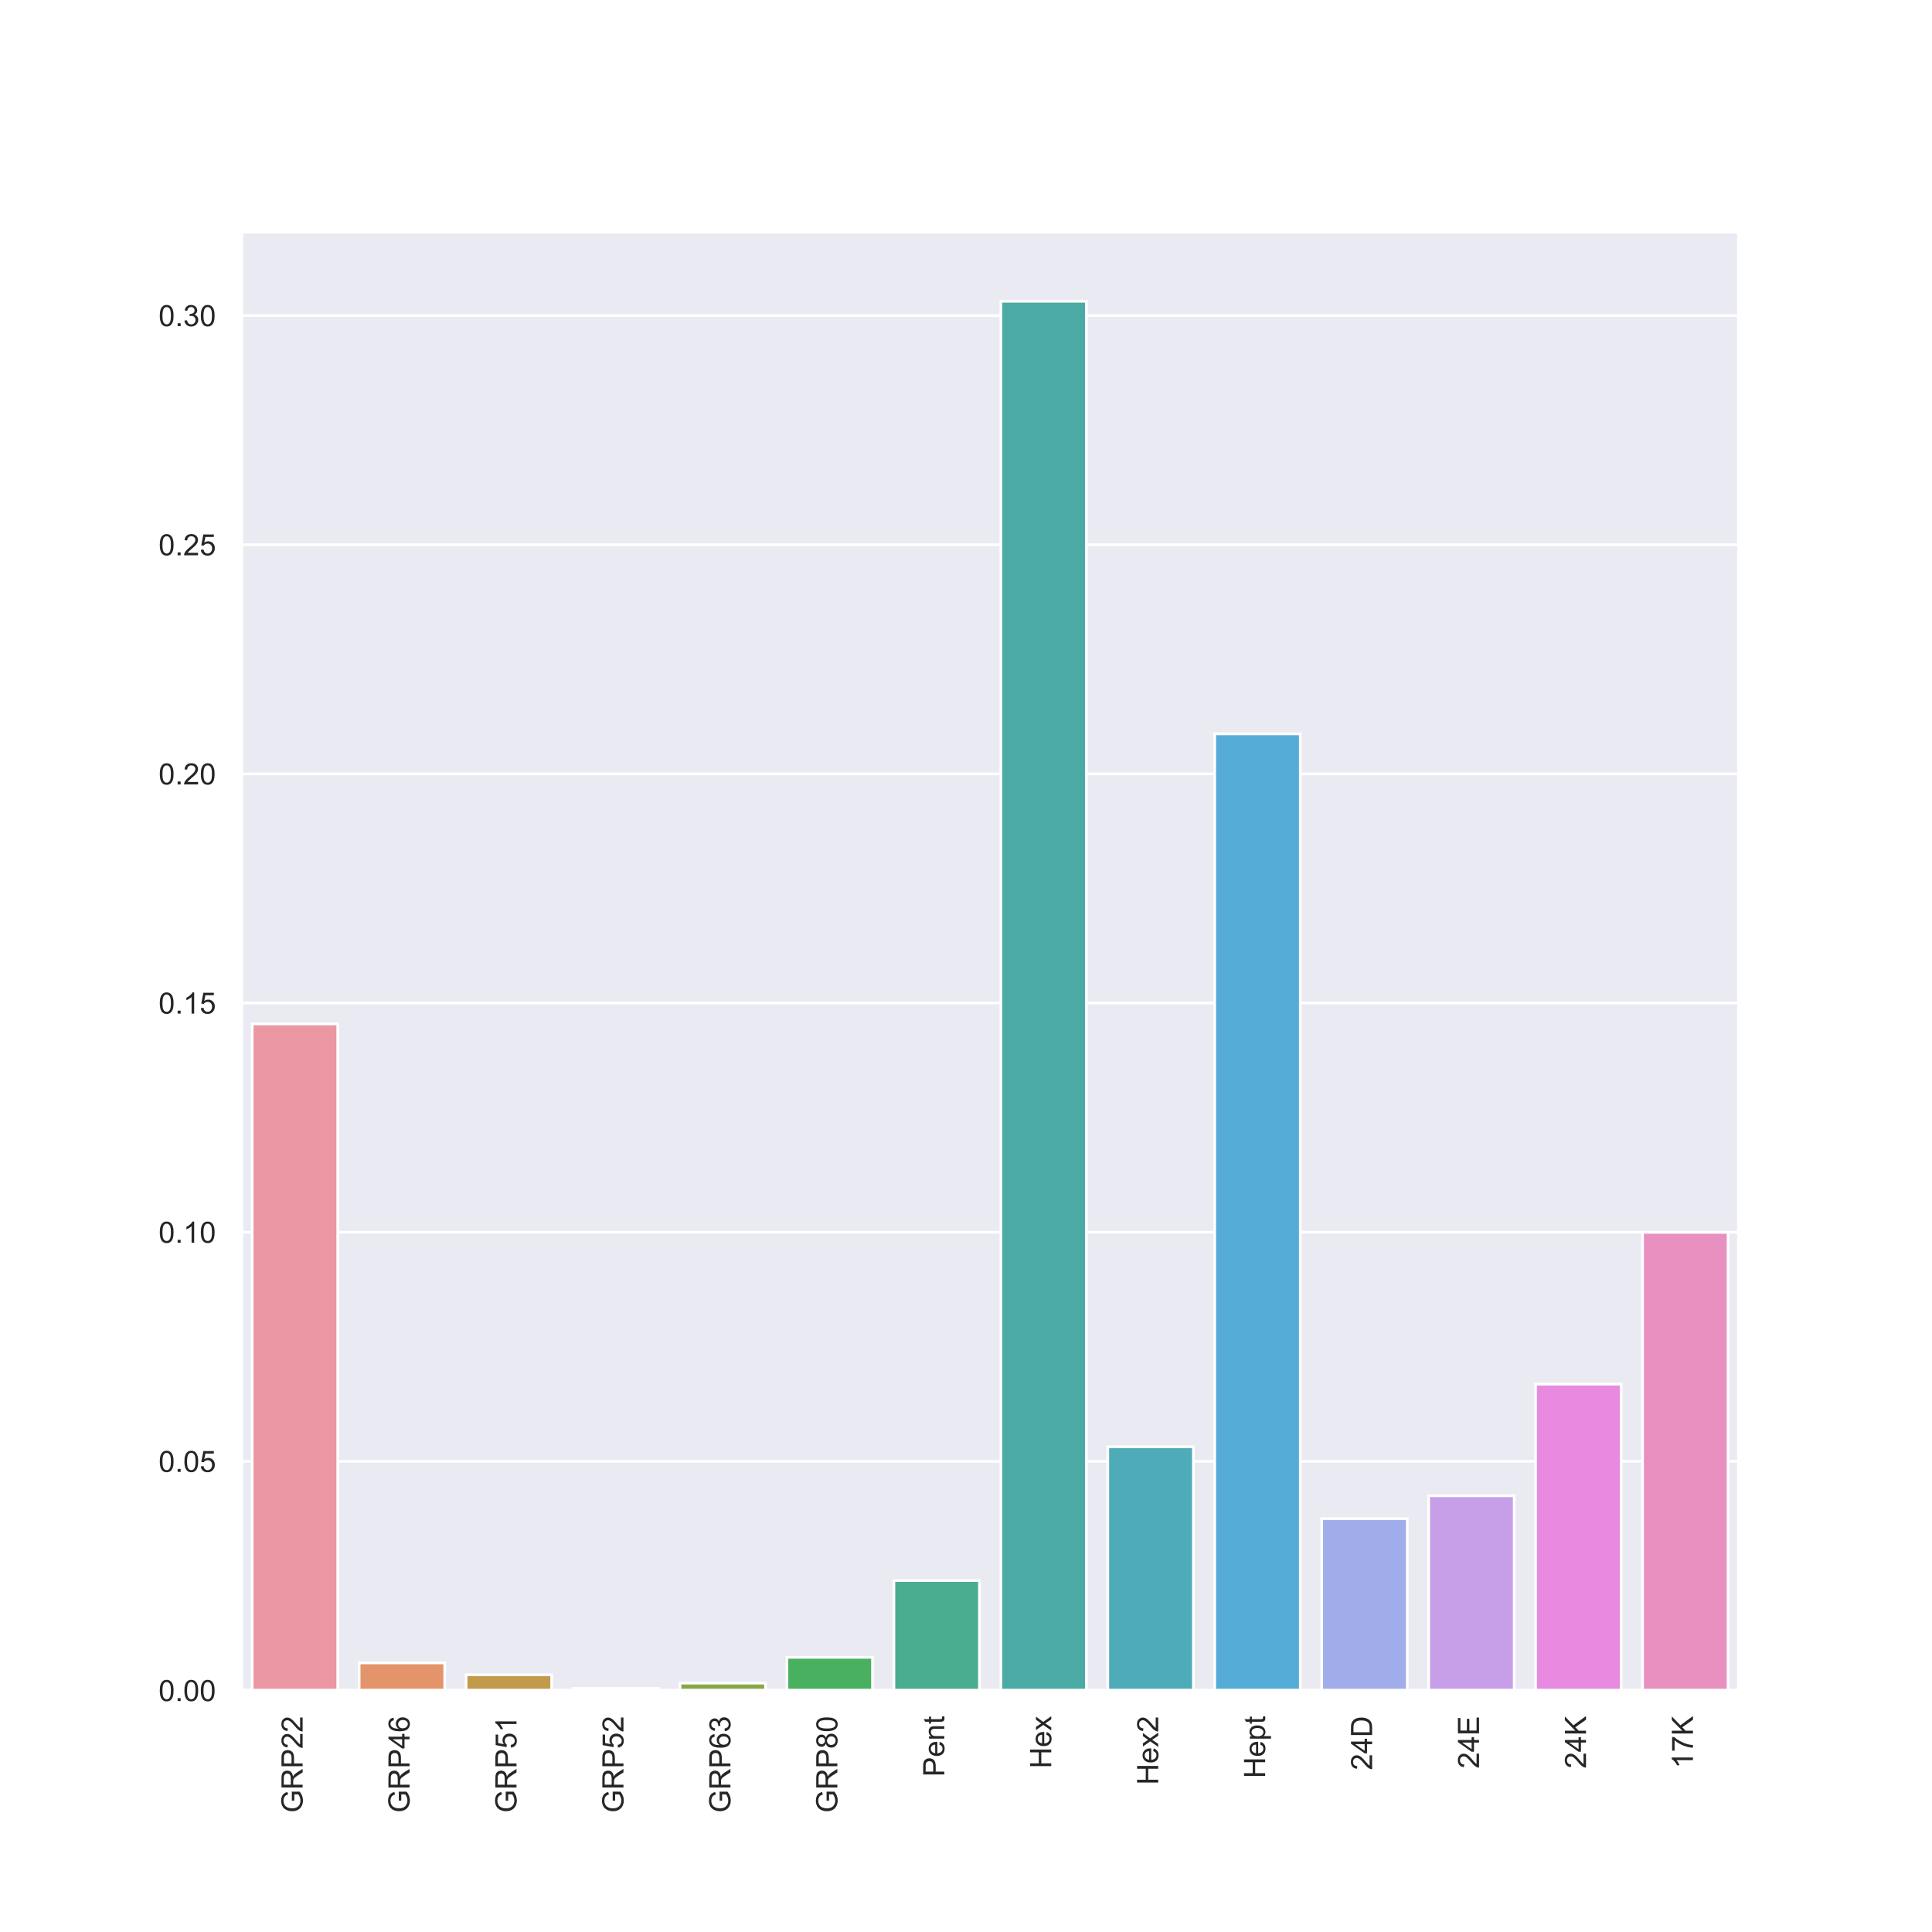
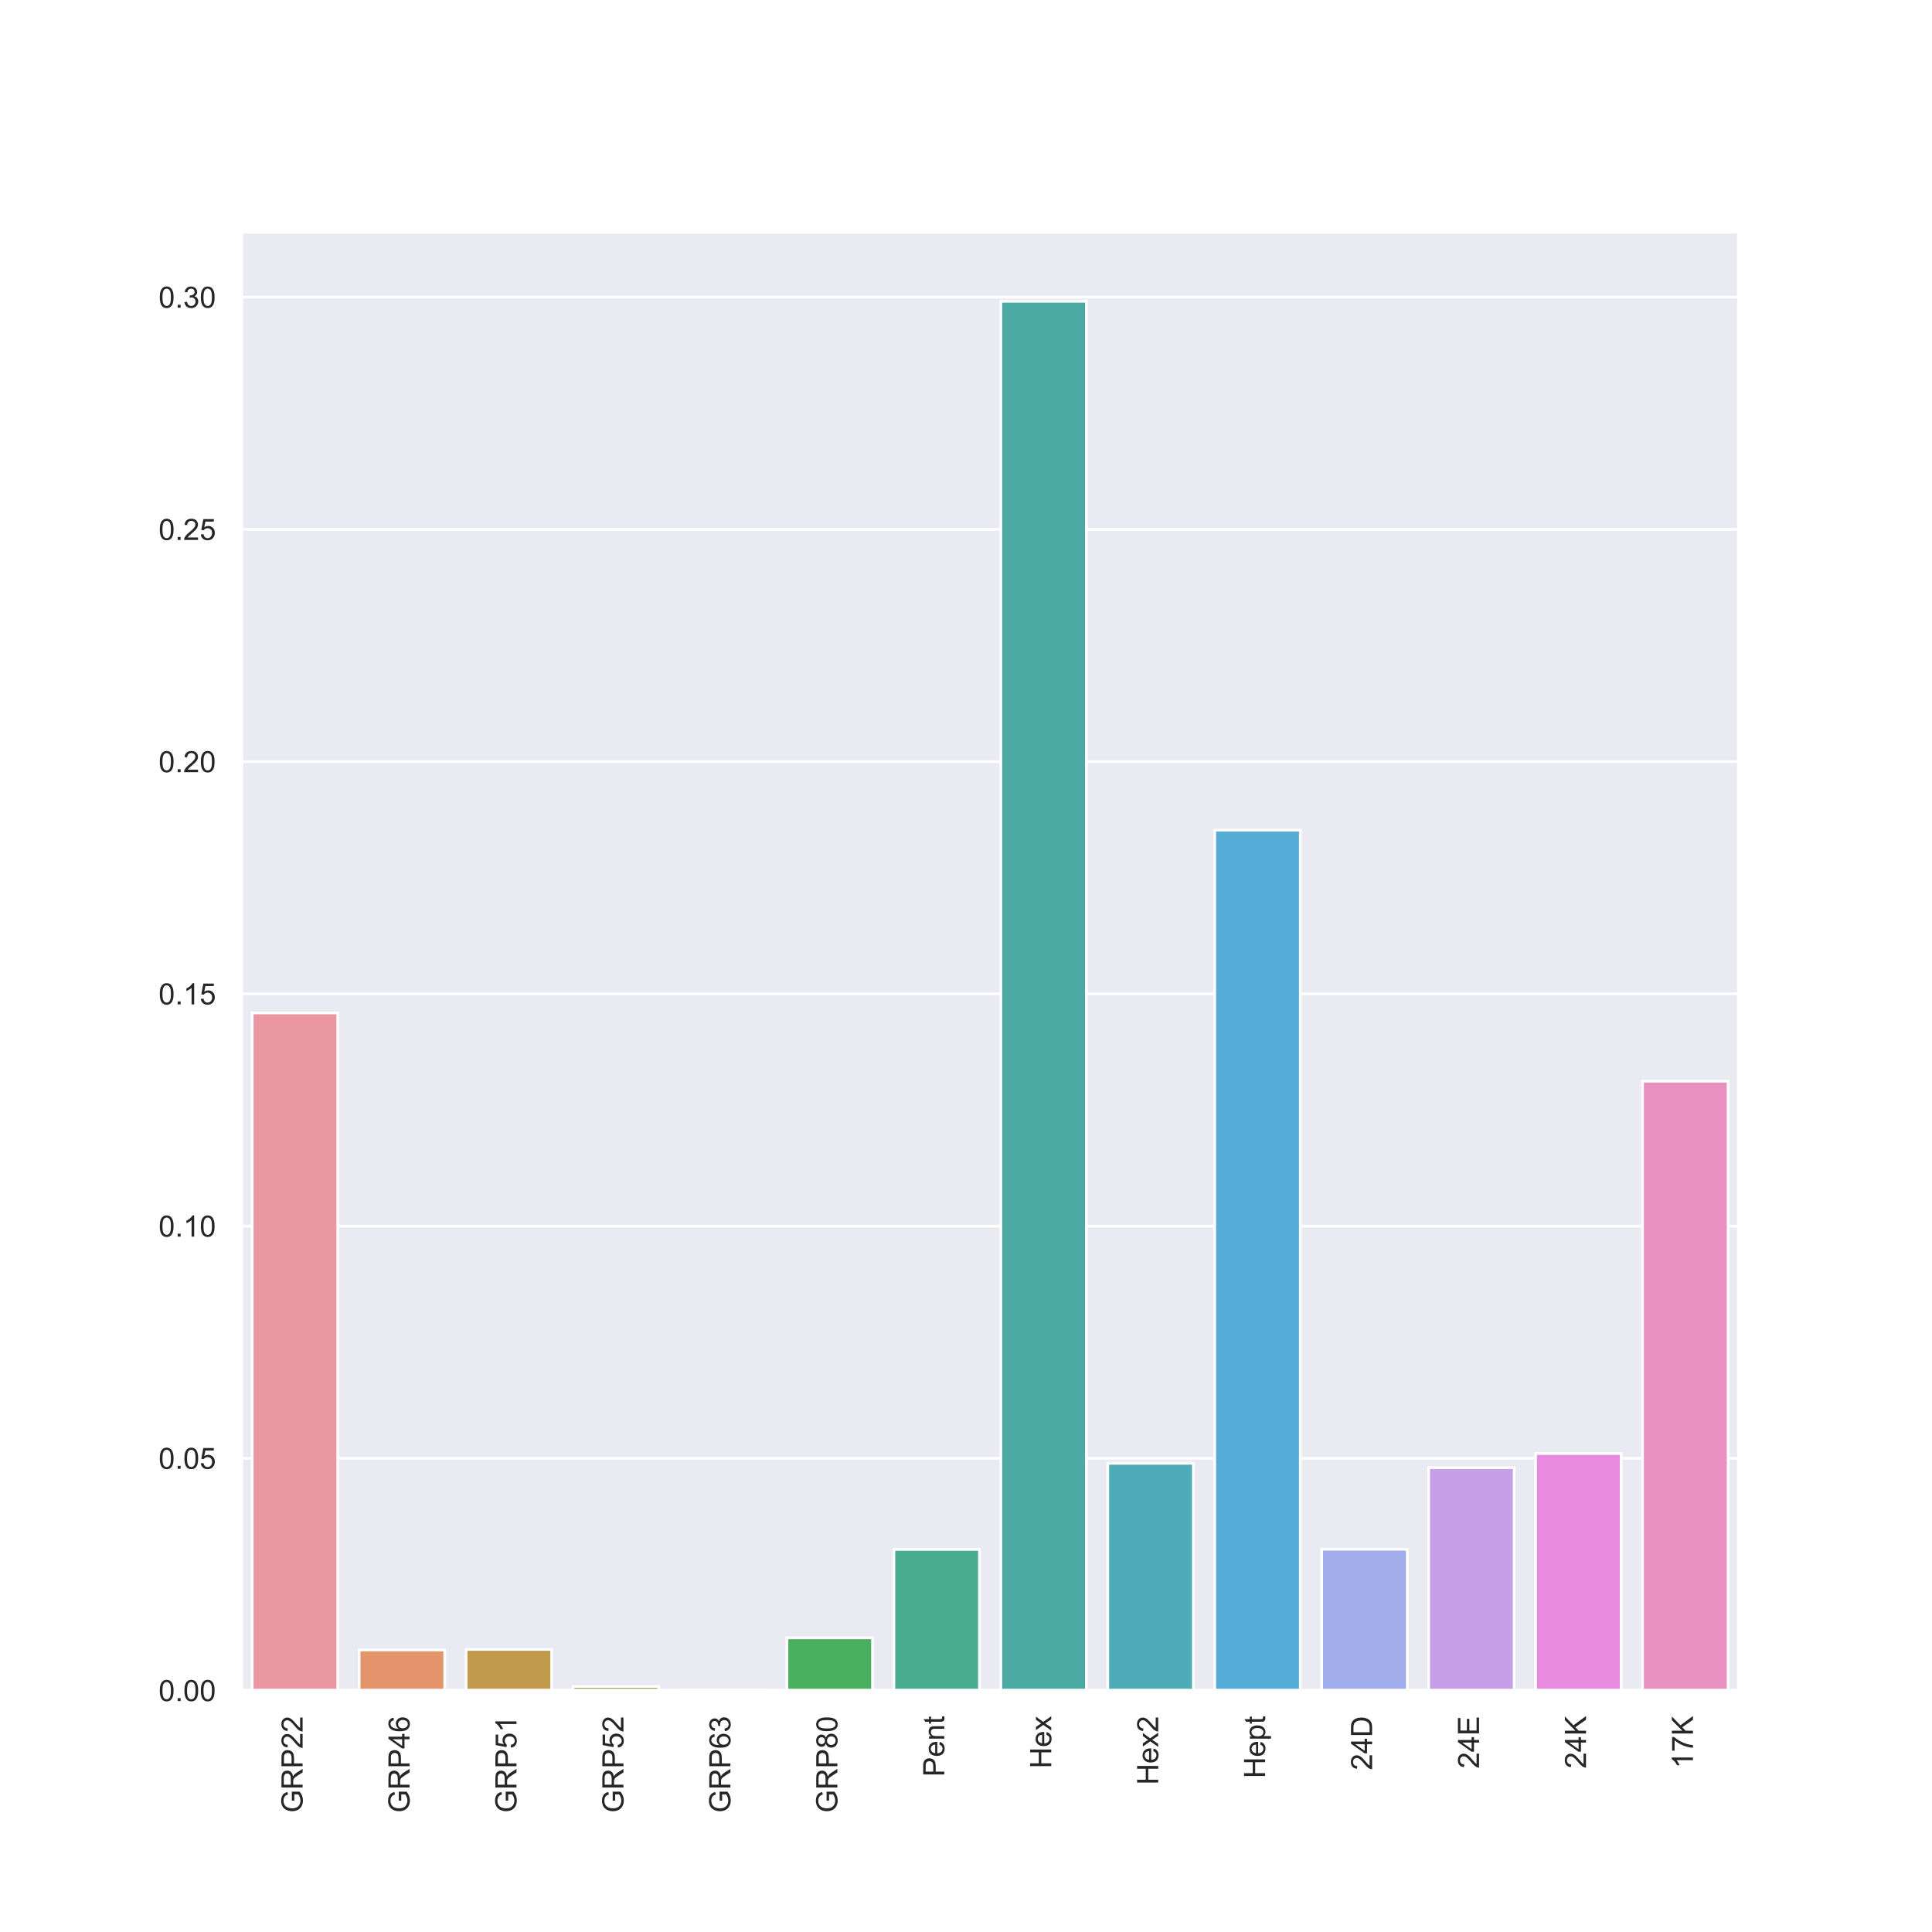
<svg xmlns="http://www.w3.org/2000/svg" xmlns:xlink="http://www.w3.org/1999/xlink" height="720pt" version="1.1" viewBox="0 0 720 720" width="720pt">
  <defs>
    <style type="text/css">
*{stroke-linecap:butt;stroke-linejoin:round;}
  </style>
  </defs>
  <g id="figure_1">
    <g id="patch_1">
      <path d="M 0 720  L 720 720  L 720 0  L 0 0  z " style="fill:#ffffff;" />
    </g>
    <g id="axes_1">
      <g id="patch_2">
        <path d="M 90 630  L 648 630  L 648 86.4  L 90 86.4  z " style="fill:#eaeaf2;" />
      </g>
      <g id="matplotlib.axis_1">
        <g id="xtick_1">
          <g id="text_1">
            <defs>
              <path d="M 41.219 28.078  L 41.219 36.469  L 71.531 36.531  L 71.531 9.969  Q 64.547 4.391 57.125 1.578  Q 49.703 -1.219 41.891 -1.219  Q 31.344 -1.219 22.719 3.297  Q 14.109 7.812 9.719 16.359  Q 5.328 24.906 5.328 35.453  Q 5.328 45.906 9.688 54.953  Q 14.062 64.016 22.266 68.406  Q 30.469 72.797 41.156 72.797  Q 48.922 72.797 55.188 70.281  Q 61.469 67.781 65.031 63.281  Q 68.609 58.797 70.453 51.562  L 61.922 49.219  Q 60.297 54.688 57.906 57.812  Q 55.516 60.938 51.062 62.812  Q 46.625 64.703 41.219 64.703  Q 34.719 64.703 29.984 62.719  Q 25.25 60.75 22.344 57.516  Q 19.438 54.297 17.828 50.438  Q 15.094 43.797 15.094 36.031  Q 15.094 26.469 18.391 20.016  Q 21.688 13.578 27.984 10.453  Q 34.281 7.328 41.359 7.328  Q 47.516 7.328 53.375 9.688  Q 59.234 12.062 62.25 14.75  L 62.25 28.078  z " id="ArialMT-71" />
              <path d="M 7.859 0  L 7.859 71.578  L 39.594 71.578  Q 49.172 71.578 54.141 69.641  Q 59.125 67.719 62.109 62.828  Q 65.094 57.953 65.094 52.047  Q 65.094 44.438 60.156 39.203  Q 55.219 33.984 44.922 32.562  Q 48.688 30.766 50.641 29  Q 54.781 25.203 58.5 19.484  L 70.953 0  L 59.031 0  L 49.562 14.891  Q 45.406 21.344 42.719 24.75  Q 40.047 28.172 37.922 29.531  Q 35.797 30.906 33.594 31.453  Q 31.984 31.781 28.328 31.781  L 17.328 31.781  L 17.328 0  z M 17.328 39.984  L 37.703 39.984  Q 44.188 39.984 47.844 41.328  Q 51.516 42.672 53.422 45.625  Q 55.328 48.578 55.328 52.047  Q 55.328 57.125 51.641 60.391  Q 47.953 63.672 39.984 63.672  L 17.328 63.672  z " id="ArialMT-82" />
              <path d="M 7.719 0  L 7.719 71.578  L 34.719 71.578  Q 41.844 71.578 45.609 70.906  Q 50.875 70.016 54.438 67.547  Q 58.016 65.094 60.188 60.641  Q 62.359 56.203 62.359 50.875  Q 62.359 41.75 56.547 35.422  Q 50.734 29.109 35.547 29.109  L 17.188 29.109  L 17.188 0  z M 17.188 37.547  L 35.688 37.547  Q 44.875 37.547 48.734 40.969  Q 52.594 44.391 52.594 50.594  Q 52.594 55.078 50.312 58.266  Q 48.047 61.469 44.344 62.5  Q 41.938 63.141 35.5 63.141  L 17.188 63.141  z " id="ArialMT-80" />
              <path d="M 50.344 8.453  L 50.344 0  L 3.031 0  Q 2.938 3.172 4.047 6.109  Q 5.859 10.938 9.828 15.625  Q 13.812 20.312 21.344 26.469  Q 33.016 36.031 37.109 41.625  Q 41.219 47.219 41.219 52.203  Q 41.219 57.422 37.469 61  Q 33.734 64.594 27.734 64.594  Q 21.391 64.594 17.578 60.781  Q 13.766 56.984 13.719 50.25  L 4.688 51.172  Q 5.609 61.281 11.656 66.578  Q 17.719 71.875 27.938 71.875  Q 38.234 71.875 44.234 66.156  Q 50.25 60.453 50.25 52  Q 50.25 47.703 48.484 43.547  Q 46.734 39.406 42.656 34.812  Q 38.578 30.219 29.109 22.219  Q 21.188 15.578 18.938 13.203  Q 16.703 10.844 15.234 8.453  z " id="ArialMT-50" />
            </defs>
            <g style="fill:#262626;" transform="translate(112.7722 675.5714)rotate(-90)scale(0.11 -0.11)">
              <use xlink:href="#ArialMT-71" />
              <use x="77.783" xlink:href="#ArialMT-82" />
              <use x="150" xlink:href="#ArialMT-80" />
              <use x="216.699" xlink:href="#ArialMT-50" />
              <use x="272.314" xlink:href="#ArialMT-50" />
            </g>
          </g>
        </g>
        <g id="xtick_2">
          <g id="text_2">
            <defs>
              <path d="M 32.328 0  L 32.328 17.141  L 1.266 17.141  L 1.266 25.203  L 33.938 71.578  L 41.109 71.578  L 41.109 25.203  L 50.781 25.203  L 50.781 17.141  L 41.109 17.141  L 41.109 0  z M 32.328 25.203  L 32.328 57.469  L 9.906 25.203  z " id="ArialMT-52" />
              <path d="M 49.75 54.047  L 41.016 53.375  Q 39.844 58.547 37.703 60.891  Q 34.125 64.656 28.906 64.656  Q 24.703 64.656 21.531 62.312  Q 17.391 59.281 14.984 53.469  Q 12.594 47.656 12.5 36.922  Q 15.672 41.75 20.266 44.094  Q 24.859 46.438 29.891 46.438  Q 38.672 46.438 44.844 39.969  Q 51.031 33.5 51.031 23.25  Q 51.031 16.5 48.125 10.719  Q 45.219 4.938 40.141 1.859  Q 35.062 -1.219 28.609 -1.219  Q 17.625 -1.219 10.688 6.859  Q 3.766 14.938 3.766 33.5  Q 3.766 54.25 11.422 63.672  Q 18.109 71.875 29.438 71.875  Q 37.891 71.875 43.281 67.141  Q 48.688 62.406 49.75 54.047  z M 13.875 23.188  Q 13.875 18.656 15.797 14.5  Q 17.719 10.359 21.188 8.172  Q 24.656 6 28.469 6  Q 34.031 6 38.031 10.484  Q 42.047 14.984 42.047 22.703  Q 42.047 30.125 38.078 34.391  Q 34.125 38.672 28.125 38.672  Q 22.172 38.672 18.016 34.391  Q 13.875 30.125 13.875 23.188  z " id="ArialMT-54" />
            </defs>
            <g style="fill:#262626;" transform="translate(152.6294 675.5714)rotate(-90)scale(0.11 -0.11)">
              <use xlink:href="#ArialMT-71" />
              <use x="77.783" xlink:href="#ArialMT-82" />
              <use x="150" xlink:href="#ArialMT-80" />
              <use x="216.699" xlink:href="#ArialMT-52" />
              <use x="272.314" xlink:href="#ArialMT-54" />
            </g>
          </g>
        </g>
        <g id="xtick_3">
          <g id="text_3">
            <defs>
              <path d="M 4.156 18.75  L 13.375 19.531  Q 14.406 12.797 18.141 9.391  Q 21.875 6 27.156 6  Q 33.5 6 37.891 10.781  Q 42.281 15.578 42.281 23.484  Q 42.281 31 38.062 35.344  Q 33.844 39.703 27 39.703  Q 22.75 39.703 19.328 37.766  Q 15.922 35.844 13.969 32.766  L 5.719 33.844  L 12.641 70.609  L 48.25 70.609  L 48.25 62.203  L 19.672 62.203  L 15.828 42.969  Q 22.266 47.469 29.344 47.469  Q 38.719 47.469 45.156 40.969  Q 51.609 34.469 51.609 24.266  Q 51.609 14.547 45.953 7.469  Q 39.062 -1.219 27.156 -1.219  Q 17.391 -1.219 11.203 4.25  Q 5.031 9.719 4.156 18.75  z " id="ArialMT-53" />
              <path d="M 37.25 0  L 28.469 0  L 28.469 56  Q 25.297 52.984 20.141 49.953  Q 14.984 46.922 10.891 45.406  L 10.891 53.906  Q 18.266 57.375 23.781 62.297  Q 29.297 67.234 31.594 71.875  L 37.25 71.875  z " id="ArialMT-49" />
            </defs>
            <g style="fill:#262626;" transform="translate(192.4865 675.5714)rotate(-90)scale(0.11 -0.11)">
              <use xlink:href="#ArialMT-71" />
              <use x="77.783" xlink:href="#ArialMT-82" />
              <use x="150" xlink:href="#ArialMT-80" />
              <use x="216.699" xlink:href="#ArialMT-53" />
              <use x="272.314" xlink:href="#ArialMT-49" />
            </g>
          </g>
        </g>
        <g id="xtick_4">
          <g id="text_4">
            <g style="fill:#262626;" transform="translate(232.3437 675.5714)rotate(-90)scale(0.11 -0.11)">
              <use xlink:href="#ArialMT-71" />
              <use x="77.783" xlink:href="#ArialMT-82" />
              <use x="150" xlink:href="#ArialMT-80" />
              <use x="216.699" xlink:href="#ArialMT-53" />
              <use x="272.314" xlink:href="#ArialMT-50" />
            </g>
          </g>
        </g>
        <g id="xtick_5">
          <g id="text_5">
            <defs>
              <path d="M 4.203 18.891  L 12.984 20.062  Q 14.5 12.594 18.141 9.297  Q 21.781 6 27 6  Q 33.203 6 37.469 10.297  Q 41.75 14.594 41.75 20.953  Q 41.75 27 37.797 30.922  Q 33.844 34.859 27.734 34.859  Q 25.25 34.859 21.531 33.891  L 22.516 41.609  Q 23.391 41.5 23.922 41.5  Q 29.547 41.5 34.031 44.422  Q 38.531 47.359 38.531 53.469  Q 38.531 58.297 35.25 61.469  Q 31.984 64.656 26.812 64.656  Q 21.688 64.656 18.266 61.422  Q 14.844 58.203 13.875 51.766  L 5.078 53.328  Q 6.688 62.156 12.391 67.016  Q 18.109 71.875 26.609 71.875  Q 32.469 71.875 37.391 69.359  Q 42.328 66.844 44.938 62.5  Q 47.562 58.156 47.562 53.266  Q 47.562 48.641 45.062 44.828  Q 42.578 41.016 37.703 38.766  Q 44.047 37.312 47.562 32.688  Q 51.078 28.078 51.078 21.141  Q 51.078 11.766 44.234 5.25  Q 37.406 -1.266 26.953 -1.266  Q 17.531 -1.266 11.297 4.344  Q 5.078 9.969 4.203 18.891  z " id="ArialMT-51" />
            </defs>
            <g style="fill:#262626;" transform="translate(272.2008 675.5714)rotate(-90)scale(0.11 -0.11)">
              <use xlink:href="#ArialMT-71" />
              <use x="77.783" xlink:href="#ArialMT-82" />
              <use x="150" xlink:href="#ArialMT-80" />
              <use x="216.699" xlink:href="#ArialMT-54" />
              <use x="272.314" xlink:href="#ArialMT-51" />
            </g>
          </g>
        </g>
        <g id="xtick_6">
          <g id="text_6">
            <defs>
              <path d="M 17.672 38.812  Q 12.203 40.828 9.562 44.531  Q 6.938 48.25 6.938 53.422  Q 6.938 61.234 12.547 66.547  Q 18.172 71.875 27.484 71.875  Q 36.859 71.875 42.578 66.422  Q 48.297 60.984 48.297 53.172  Q 48.297 48.188 45.672 44.5  Q 43.062 40.828 37.75 38.812  Q 44.344 36.672 47.781 31.875  Q 51.219 27.094 51.219 20.453  Q 51.219 11.281 44.719 5.031  Q 38.234 -1.219 27.641 -1.219  Q 17.047 -1.219 10.547 5.047  Q 4.047 11.328 4.047 20.703  Q 4.047 27.688 7.594 32.391  Q 11.141 37.109 17.672 38.812  z M 15.922 53.719  Q 15.922 48.641 19.188 45.406  Q 22.469 42.188 27.688 42.188  Q 32.766 42.188 36.016 45.375  Q 39.266 48.578 39.266 53.219  Q 39.266 58.062 35.906 61.359  Q 32.562 64.656 27.594 64.656  Q 22.562 64.656 19.234 61.422  Q 15.922 58.203 15.922 53.719  z M 13.094 20.656  Q 13.094 16.891 14.875 13.375  Q 16.656 9.859 20.172 7.922  Q 23.688 6 27.734 6  Q 34.031 6 38.125 10.047  Q 42.234 14.109 42.234 20.359  Q 42.234 26.703 38.016 30.859  Q 33.797 35.016 27.438 35.016  Q 21.234 35.016 17.156 30.906  Q 13.094 26.812 13.094 20.656  z " id="ArialMT-56" />
              <path d="M 4.156 35.297  Q 4.156 48 6.766 55.734  Q 9.375 63.484 14.516 67.672  Q 19.672 71.875 27.484 71.875  Q 33.25 71.875 37.594 69.547  Q 41.938 67.234 44.766 62.859  Q 47.609 58.5 49.219 52.219  Q 50.828 45.953 50.828 35.297  Q 50.828 22.703 48.234 14.969  Q 45.656 7.234 40.5 3  Q 35.359 -1.219 27.484 -1.219  Q 17.141 -1.219 11.234 6.203  Q 4.156 15.141 4.156 35.297  z M 13.188 35.297  Q 13.188 17.672 17.312 11.828  Q 21.438 6 27.484 6  Q 33.547 6 37.672 11.859  Q 41.797 17.719 41.797 35.297  Q 41.797 52.984 37.672 58.781  Q 33.547 64.594 27.391 64.594  Q 21.344 64.594 17.719 59.469  Q 13.188 52.938 13.188 35.297  z " id="ArialMT-48" />
            </defs>
            <g style="fill:#262626;" transform="translate(312.058 675.5714)rotate(-90)scale(0.11 -0.11)">
              <use xlink:href="#ArialMT-71" />
              <use x="77.783" xlink:href="#ArialMT-82" />
              <use x="150" xlink:href="#ArialMT-80" />
              <use x="216.699" xlink:href="#ArialMT-56" />
              <use x="272.314" xlink:href="#ArialMT-48" />
            </g>
          </g>
        </g>
        <g id="xtick_7">
          <g id="text_7">
            <defs>
              <path d="M 42.094 16.703  L 51.172 15.578  Q 49.031 7.625 43.219 3.219  Q 37.406 -1.172 28.375 -1.172  Q 17 -1.172 10.328 5.828  Q 3.656 12.844 3.656 25.484  Q 3.656 38.578 10.391 45.797  Q 17.141 53.031 27.875 53.031  Q 38.281 53.031 44.875 45.953  Q 51.469 38.875 51.469 26.031  Q 51.469 25.25 51.422 23.688  L 12.75 23.688  Q 13.234 15.141 17.578 10.594  Q 21.922 6.062 28.422 6.062  Q 33.25 6.062 36.672 8.594  Q 40.094 11.141 42.094 16.703  z M 13.234 30.906  L 42.188 30.906  Q 41.609 37.453 38.875 40.719  Q 34.672 45.797 27.984 45.797  Q 21.922 45.797 17.797 41.75  Q 13.672 37.703 13.234 30.906  z " id="ArialMT-101" />
              <path d="M 6.594 0  L 6.594 51.859  L 14.5 51.859  L 14.5 44.484  Q 20.219 53.031 31 53.031  Q 35.688 53.031 39.625 51.344  Q 43.562 49.656 45.516 46.922  Q 47.469 44.188 48.25 40.438  Q 48.734 37.984 48.734 31.891  L 48.734 0  L 39.938 0  L 39.938 31.547  Q 39.938 36.922 38.906 39.578  Q 37.891 42.234 35.281 43.812  Q 32.672 45.406 29.156 45.406  Q 23.531 45.406 19.453 41.844  Q 15.375 38.281 15.375 28.328  L 15.375 0  z " id="ArialMT-110" />
              <path d="M 25.781 7.859  L 27.047 0.094  Q 23.344 -0.688 20.406 -0.688  Q 15.625 -0.688 12.984 0.828  Q 10.359 2.344 9.281 4.812  Q 8.203 7.281 8.203 15.188  L 8.203 45.016  L 1.766 45.016  L 1.766 51.859  L 8.203 51.859  L 8.203 64.703  L 16.938 69.969  L 16.938 51.859  L 25.781 51.859  L 25.781 45.016  L 16.938 45.016  L 16.938 14.703  Q 16.938 10.938 17.406 9.859  Q 17.875 8.797 18.922 8.156  Q 19.969 7.516 21.922 7.516  Q 23.391 7.516 25.781 7.859  z " id="ArialMT-116" />
            </defs>
            <g style="fill:#262626;" transform="translate(351.9151 662.1273)rotate(-90)scale(0.11 -0.11)">
              <use xlink:href="#ArialMT-80" />
              <use x="66.699" xlink:href="#ArialMT-101" />
              <use x="122.314" xlink:href="#ArialMT-110" />
              <use x="177.93" xlink:href="#ArialMT-116" />
            </g>
          </g>
        </g>
        <g id="xtick_8">
          <g id="text_8">
            <defs>
              <path d="M 8.016 0  L 8.016 71.578  L 17.484 71.578  L 17.484 42.188  L 54.688 42.188  L 54.688 71.578  L 64.156 71.578  L 64.156 0  L 54.688 0  L 54.688 33.734  L 17.484 33.734  L 17.484 0  z " id="ArialMT-72" />
              <path d="M 0.734 0  L 19.672 26.953  L 2.156 51.859  L 13.141 51.859  L 21.094 39.703  Q 23.344 36.234 24.703 33.891  Q 26.859 37.109 28.656 39.594  L 37.406 51.859  L 47.906 51.859  L 29.984 27.438  L 49.266 0  L 38.484 0  L 27.828 16.109  L 25 20.453  L 11.375 0  z " id="ArialMT-120" />
            </defs>
            <g style="fill:#262626;" transform="translate(391.7722 659.0611)rotate(-90)scale(0.11 -0.11)">
              <use xlink:href="#ArialMT-72" />
              <use x="72.217" xlink:href="#ArialMT-101" />
              <use x="127.832" xlink:href="#ArialMT-120" />
            </g>
          </g>
        </g>
        <g id="xtick_9">
          <g id="text_9">
            <g style="fill:#262626;" transform="translate(431.6294 665.1781)rotate(-90)scale(0.11 -0.11)">
              <use xlink:href="#ArialMT-72" />
              <use x="72.217" xlink:href="#ArialMT-101" />
              <use x="127.832" xlink:href="#ArialMT-120" />
              <use x="177.832" xlink:href="#ArialMT-50" />
            </g>
          </g>
        </g>
        <g id="xtick_10">
          <g id="text_10">
            <defs>
              <path d="M 6.594 -19.875  L 6.594 51.859  L 14.594 51.859  L 14.594 45.125  Q 17.438 49.078 21 51.047  Q 24.562 53.031 29.641 53.031  Q 36.281 53.031 41.359 49.609  Q 46.438 46.188 49.016 39.953  Q 51.609 33.734 51.609 26.312  Q 51.609 18.359 48.75 11.984  Q 45.906 5.609 40.453 2.219  Q 35.016 -1.172 29 -1.172  Q 24.609 -1.172 21.109 0.688  Q 17.625 2.547 15.375 5.375  L 15.375 -19.875  z M 14.547 25.641  Q 14.547 15.625 18.594 10.844  Q 22.656 6.062 28.422 6.062  Q 34.281 6.062 38.453 11.016  Q 42.625 15.969 42.625 26.375  Q 42.625 36.281 38.547 41.203  Q 34.469 46.141 28.812 46.141  Q 23.188 46.141 18.859 40.891  Q 14.547 35.641 14.547 25.641  z " id="ArialMT-112" />
            </defs>
            <g style="fill:#262626;" transform="translate(471.4865 662.7341)rotate(-90)scale(0.11 -0.11)">
              <use xlink:href="#ArialMT-72" />
              <use x="72.217" xlink:href="#ArialMT-101" />
              <use x="127.832" xlink:href="#ArialMT-112" />
              <use x="183.447" xlink:href="#ArialMT-116" />
            </g>
          </g>
        </g>
        <g id="xtick_11">
          <g id="text_11">
            <defs>
              <path d="M 7.719 0  L 7.719 71.578  L 32.375 71.578  Q 40.719 71.578 45.125 70.562  Q 51.266 69.141 55.609 65.438  Q 61.281 60.641 64.078 53.188  Q 66.891 45.75 66.891 36.188  Q 66.891 28.031 64.984 21.734  Q 63.094 15.438 60.109 11.297  Q 57.125 7.172 53.578 4.797  Q 50.047 2.438 45.047 1.219  Q 40.047 0 33.547 0  z M 17.188 8.453  L 32.469 8.453  Q 39.547 8.453 43.578 9.766  Q 47.609 11.078 50 13.484  Q 53.375 16.844 55.25 22.531  Q 57.125 28.219 57.125 36.328  Q 57.125 47.562 53.438 53.594  Q 49.75 59.625 44.484 61.672  Q 40.672 63.141 32.234 63.141  L 17.188 63.141  z " id="ArialMT-68" />
            </defs>
            <g style="fill:#262626;" transform="translate(511.3437 659.6781)rotate(-90)scale(0.11 -0.11)">
              <use xlink:href="#ArialMT-50" />
              <use x="55.615" xlink:href="#ArialMT-52" />
              <use x="111.23" xlink:href="#ArialMT-68" />
            </g>
          </g>
        </g>
        <g id="xtick_12">
          <g id="text_12">
            <defs>
              <path d="M 7.906 0  L 7.906 71.578  L 59.672 71.578  L 59.672 63.141  L 17.391 63.141  L 17.391 41.219  L 56.984 41.219  L 56.984 32.812  L 17.391 32.812  L 17.391 8.453  L 61.328 8.453  L 61.328 0  z " id="ArialMT-69" />
            </defs>
            <g style="fill:#262626;" transform="translate(551.2008 659.0714)rotate(-90)scale(0.11 -0.11)">
              <use xlink:href="#ArialMT-50" />
              <use x="55.615" xlink:href="#ArialMT-52" />
              <use x="111.23" xlink:href="#ArialMT-69" />
            </g>
          </g>
        </g>
        <g id="xtick_13">
          <g id="text_13">
            <defs>
              <path d="M 7.328 0  L 7.328 71.578  L 16.797 71.578  L 16.797 36.078  L 52.344 71.578  L 65.188 71.578  L 35.156 42.578  L 66.5 0  L 54 0  L 28.516 36.234  L 16.797 24.812  L 16.797 0  z " id="ArialMT-75" />
            </defs>
            <g style="fill:#262626;" transform="translate(591.058 659.0714)rotate(-90)scale(0.11 -0.11)">
              <use xlink:href="#ArialMT-50" />
              <use x="55.615" xlink:href="#ArialMT-52" />
              <use x="111.23" xlink:href="#ArialMT-75" />
            </g>
          </g>
        </g>
        <g id="xtick_14">
          <g id="text_14">
            <defs>
              <path d="M 4.734 62.203  L 4.734 70.656  L 51.078 70.656  L 51.078 63.812  Q 44.234 56.547 37.516 44.484  Q 30.812 32.422 27.156 19.672  Q 24.516 10.688 23.781 0  L 14.75 0  Q 14.891 8.453 18.062 20.406  Q 21.234 32.375 27.172 43.484  Q 33.109 54.594 39.797 62.203  z " id="ArialMT-55" />
            </defs>
            <g style="fill:#262626;" transform="translate(630.9151 659.0714)rotate(-90)scale(0.11 -0.11)">
              <use xlink:href="#ArialMT-49" />
              <use x="55.615" xlink:href="#ArialMT-55" />
              <use x="111.23" xlink:href="#ArialMT-75" />
            </g>
          </g>
        </g>
      </g>
      <g id="matplotlib.axis_2">
        <g id="ytick_1">
          <g id="line2d_1">
-             <path clip-path="url(#p90be186350)" d="M 90 630  L 648 630  " style="fill:none;stroke:#ffffff;stroke-linecap:round;" />
+             <path clip-path="url(#p97de2dbfdd)" d="M 90 630  L 648 630  " style="fill:none;stroke:#ffffff;stroke-linecap:round;" />
          </g>
          <g id="text_15">
            <defs>
              <path d="M 9.078 0  L 9.078 10.016  L 19.094 10.016  L 19.094 0  z " id="ArialMT-46" />
            </defs>
            <g style="fill:#262626;" transform="translate(59.09297 633.9368)scale(0.11 -0.11)">
              <use xlink:href="#ArialMT-48" />
              <use x="55.615" xlink:href="#ArialMT-46" />
              <use x="83.398" xlink:href="#ArialMT-48" />
              <use x="139.014" xlink:href="#ArialMT-48" />
            </g>
          </g>
        </g>
        <g id="ytick_2">
          <g id="line2d_2">
-             <path clip-path="url(#p90be186350)" d="M 90 544.601  L 648 544.601  " style="fill:none;stroke:#ffffff;stroke-linecap:round;" />
+             <path clip-path="url(#p97de2dbfdd)" d="M 90 543.457  L 648 543.457  " style="fill:none;stroke:#ffffff;stroke-linecap:round;" />
          </g>
          <g id="text_16">
-             <g style="fill:#262626;" transform="translate(59.09297 548.538)scale(0.11 -0.11)">
+             <g style="fill:#262626;" transform="translate(59.09297 547.3939)scale(0.11 -0.11)">
              <use xlink:href="#ArialMT-48" />
              <use x="55.615" xlink:href="#ArialMT-46" />
              <use x="83.398" xlink:href="#ArialMT-48" />
              <use x="139.014" xlink:href="#ArialMT-53" />
            </g>
          </g>
        </g>
        <g id="ytick_3">
          <g id="line2d_3">
-             <path clip-path="url(#p90be186350)" d="M 90 459.202  L 648 459.202  " style="fill:none;stroke:#ffffff;stroke-linecap:round;" />
+             <path clip-path="url(#p97de2dbfdd)" d="M 90 456.914  L 648 456.914  " style="fill:none;stroke:#ffffff;stroke-linecap:round;" />
          </g>
          <g id="text_17">
-             <g style="fill:#262626;" transform="translate(59.09297 463.1392)scale(0.11 -0.11)">
+             <g style="fill:#262626;" transform="translate(59.09297 460.851)scale(0.11 -0.11)">
              <use xlink:href="#ArialMT-48" />
              <use x="55.615" xlink:href="#ArialMT-46" />
              <use x="83.398" xlink:href="#ArialMT-49" />
              <use x="139.014" xlink:href="#ArialMT-48" />
            </g>
          </g>
        </g>
        <g id="ytick_4">
          <g id="line2d_4">
-             <path clip-path="url(#p90be186350)" d="M 90 373.804  L 648 373.804  " style="fill:none;stroke:#ffffff;stroke-linecap:round;" />
+             <path clip-path="url(#p97de2dbfdd)" d="M 90 370.371  L 648 370.371  " style="fill:none;stroke:#ffffff;stroke-linecap:round;" />
          </g>
          <g id="text_18">
-             <g style="fill:#262626;" transform="translate(59.09297 377.7404)scale(0.11 -0.11)">
+             <g style="fill:#262626;" transform="translate(59.09297 374.3081)scale(0.11 -0.11)">
              <use xlink:href="#ArialMT-48" />
              <use x="55.615" xlink:href="#ArialMT-46" />
              <use x="83.398" xlink:href="#ArialMT-49" />
              <use x="139.014" xlink:href="#ArialMT-53" />
            </g>
          </g>
        </g>
        <g id="ytick_5">
          <g id="line2d_5">
-             <path clip-path="url(#p90be186350)" d="M 90 288.405  L 648 288.405  " style="fill:none;stroke:#ffffff;stroke-linecap:round;" />
+             <path clip-path="url(#p97de2dbfdd)" d="M 90 283.828  L 648 283.828  " style="fill:none;stroke:#ffffff;stroke-linecap:round;" />
          </g>
          <g id="text_19">
-             <g style="fill:#262626;" transform="translate(59.09297 292.3416)scale(0.11 -0.11)">
+             <g style="fill:#262626;" transform="translate(59.09297 287.7652)scale(0.11 -0.11)">
              <use xlink:href="#ArialMT-48" />
              <use x="55.615" xlink:href="#ArialMT-46" />
              <use x="83.398" xlink:href="#ArialMT-50" />
              <use x="139.014" xlink:href="#ArialMT-48" />
            </g>
          </g>
        </g>
        <g id="ytick_6">
          <g id="line2d_6">
-             <path clip-path="url(#p90be186350)" d="M 90 203.006  L 648 203.006  " style="fill:none;stroke:#ffffff;stroke-linecap:round;" />
+             <path clip-path="url(#p97de2dbfdd)" d="M 90 197.286  L 648 197.286  " style="fill:none;stroke:#ffffff;stroke-linecap:round;" />
          </g>
          <g id="text_20">
-             <g style="fill:#262626;" transform="translate(59.09297 206.9428)scale(0.11 -0.11)">
+             <g style="fill:#262626;" transform="translate(59.09297 201.2223)scale(0.11 -0.11)">
              <use xlink:href="#ArialMT-48" />
              <use x="55.615" xlink:href="#ArialMT-46" />
              <use x="83.398" xlink:href="#ArialMT-50" />
              <use x="139.014" xlink:href="#ArialMT-53" />
            </g>
          </g>
        </g>
        <g id="ytick_7">
          <g id="line2d_7">
-             <path clip-path="url(#p90be186350)" d="M 90 117.607  L 648 117.607  " style="fill:none;stroke:#ffffff;stroke-linecap:round;" />
+             <path clip-path="url(#p97de2dbfdd)" d="M 90 110.743  L 648 110.743  " style="fill:none;stroke:#ffffff;stroke-linecap:round;" />
          </g>
          <g id="text_21">
-             <g style="fill:#262626;" transform="translate(59.09297 121.5441)scale(0.11 -0.11)">
+             <g style="fill:#262626;" transform="translate(59.09297 114.6794)scale(0.11 -0.11)">
              <use xlink:href="#ArialMT-48" />
              <use x="55.615" xlink:href="#ArialMT-46" />
              <use x="83.398" xlink:href="#ArialMT-51" />
              <use x="139.014" xlink:href="#ArialMT-48" />
            </g>
          </g>
        </g>
      </g>
      <g id="patch_3">
-         <path clip-path="url(#p90be186350)" d="M 93.986 630  L 125.871 630  L 125.871 381.596  L 93.986 381.596  z " style="fill:#ea96a3;stroke:#ffffff;stroke-linejoin:miter;" />
+         <path clip-path="url(#p97de2dbfdd)" d="M 93.986 630  L 125.871 630  L 125.871 377.491  L 93.986 377.491  z " style="fill:#ea96a3;stroke:#ffffff;stroke-linejoin:miter;" />
      </g>
      <g id="patch_4">
-         <path clip-path="url(#p90be186350)" d="M 133.843 630  L 165.729 630  L 165.729 619.717  L 133.843 619.717  z " style="fill:#e4946a;stroke:#ffffff;stroke-linejoin:miter;" />
+         <path clip-path="url(#p97de2dbfdd)" d="M 133.843 630  L 165.729 630  L 165.729 614.905  L 133.843 614.905  z " style="fill:#e4946a;stroke:#ffffff;stroke-linejoin:miter;" />
      </g>
      <g id="patch_5">
-         <path clip-path="url(#p90be186350)" d="M 173.7 630  L 205.586 630  L 205.586 624.134  L 173.7 624.134  z " style="fill:#c29a4b;stroke:#ffffff;stroke-linejoin:miter;" />
+         <path clip-path="url(#p97de2dbfdd)" d="M 173.7 630  L 205.586 630  L 205.586 614.683  L 173.7 614.683  z " style="fill:#c29a4b;stroke:#ffffff;stroke-linejoin:miter;" />
      </g>
      <g id="patch_6">
-         <path clip-path="url(#p90be186350)" d="M 213.557 630  L 245.443 630  L 245.443 629.209  L 213.557 629.209  z " style="fill:#a69f46;stroke:#ffffff;stroke-linejoin:miter;" />
+         <path clip-path="url(#p97de2dbfdd)" d="M 213.557 630  L 245.443 630  L 245.443 628.509  L 213.557 628.509  z " style="fill:#a69f46;stroke:#ffffff;stroke-linejoin:miter;" />
      </g>
      <g id="patch_7">
-         <path clip-path="url(#p90be186350)" d="M 253.414 630  L 285.3 630  L 285.3 627.259  L 253.414 627.259  z " style="fill:#88a746;stroke:#ffffff;stroke-linejoin:miter;" />
+         <path clip-path="url(#p97de2dbfdd)" d="M 253.414 630  L 285.3 630  L 285.3 629.782  L 253.414 629.782  z " style="fill:#88a746;stroke:#ffffff;stroke-linejoin:miter;" />
      </g>
      <g id="patch_8">
-         <path clip-path="url(#p90be186350)" d="M 293.271 630  L 325.157 630  L 325.157 617.651  L 293.271 617.651  z " style="fill:#48b05e;stroke:#ffffff;stroke-linejoin:miter;" />
+         <path clip-path="url(#p97de2dbfdd)" d="M 293.271 630  L 325.157 630  L 325.157 610.383  L 293.271 610.383  z " style="fill:#48b05e;stroke:#ffffff;stroke-linejoin:miter;" />
      </g>
      <g id="patch_9">
-         <path clip-path="url(#p90be186350)" d="M 333.129 630  L 365.014 630  L 365.014 589.04  L 333.129 589.04  z " style="fill:#4aad8f;stroke:#ffffff;stroke-linejoin:miter;" />
+         <path clip-path="url(#p97de2dbfdd)" d="M 333.129 630  L 365.014 630  L 365.014 577.426  L 333.129 577.426  z " style="fill:#4aad8f;stroke:#ffffff;stroke-linejoin:miter;" />
      </g>
      <g id="patch_10">
-         <path clip-path="url(#p90be186350)" d="M 372.986 630  L 404.871 630  L 404.871 112.286  L 372.986 112.286  z " style="fill:#4baba4;stroke:#ffffff;stroke-linejoin:miter;" />
+         <path clip-path="url(#p97de2dbfdd)" d="M 372.986 630  L 404.871 630  L 404.871 112.286  L 372.986 112.286  z " style="fill:#4baba4;stroke:#ffffff;stroke-linejoin:miter;" />
      </g>
      <g id="patch_11">
-         <path clip-path="url(#p90be186350)" d="M 412.843 630  L 444.729 630  L 444.729 539.17  L 412.843 539.17  z " style="fill:#4eabb8;stroke:#ffffff;stroke-linejoin:miter;" />
+         <path clip-path="url(#p97de2dbfdd)" d="M 412.843 630  L 444.729 630  L 444.729 545.345  L 412.843 545.345  z " style="fill:#4eabb8;stroke:#ffffff;stroke-linejoin:miter;" />
      </g>
      <g id="patch_12">
-         <path clip-path="url(#p90be186350)" d="M 452.7 630  L 484.586 630  L 484.586 273.475  L 452.7 273.475  z " style="fill:#55acd7;stroke:#ffffff;stroke-linejoin:miter;" />
+         <path clip-path="url(#p97de2dbfdd)" d="M 452.7 630  L 484.586 630  L 484.586 309.384  L 452.7 309.384  z " style="fill:#55acd7;stroke:#ffffff;stroke-linejoin:miter;" />
      </g>
      <g id="patch_13">
-         <path clip-path="url(#p90be186350)" d="M 492.557 630  L 524.443 630  L 524.443 565.961  L 492.557 565.961  z " style="fill:#a0adea;stroke:#ffffff;stroke-linejoin:miter;" />
+         <path clip-path="url(#p97de2dbfdd)" d="M 492.557 630  L 524.443 630  L 524.443 577.357  L 492.557 577.357  z " style="fill:#a0adea;stroke:#ffffff;stroke-linejoin:miter;" />
      </g>
      <g id="patch_14">
-         <path clip-path="url(#p90be186350)" d="M 532.414 630  L 564.3 630  L 564.3 557.436  L 532.414 557.436  z " style="fill:#c79fe9;stroke:#ffffff;stroke-linejoin:miter;" />
+         <path clip-path="url(#p97de2dbfdd)" d="M 532.414 630  L 564.3 630  L 564.3 546.969  L 532.414 546.969  z " style="fill:#c79fe9;stroke:#ffffff;stroke-linejoin:miter;" />
      </g>
      <g id="patch_15">
-         <path clip-path="url(#p90be186350)" d="M 572.271 630  L 604.157 630  L 604.157 515.829  L 572.271 515.829  z " style="fill:#e78ae0;stroke:#ffffff;stroke-linejoin:miter;" />
+         <path clip-path="url(#p97de2dbfdd)" d="M 572.271 630  L 604.157 630  L 604.157 541.687  L 572.271 541.687  z " style="fill:#e78ae0;stroke:#ffffff;stroke-linejoin:miter;" />
      </g>
      <g id="patch_16">
-         <path clip-path="url(#p90be186350)" d="M 612.129 630  L 644.014 630  L 644.014 459.26  L 612.129 459.26  z " style="fill:#e891c1;stroke:#ffffff;stroke-linejoin:miter;" />
+         <path clip-path="url(#p97de2dbfdd)" d="M 612.129 630  L 644.014 630  L 644.014 402.934  L 612.129 402.934  z " style="fill:#e891c1;stroke:#ffffff;stroke-linejoin:miter;" />
      </g>
      <g id="line2d_8">
-         <path clip-path="url(#p90be186350)" d="M 0 0  " style="fill:none;stroke:#424242;stroke-linecap:round;stroke-width:2.7;" />
+         <path clip-path="url(#p97de2dbfdd)" d="M 0 0  " style="fill:none;stroke:#424242;stroke-linecap:round;stroke-width:2.7;" />
      </g>
      <g id="line2d_9">
-         <path clip-path="url(#p90be186350)" d="M 0 0  " style="fill:none;stroke:#424242;stroke-linecap:round;stroke-width:2.7;" />
+         <path clip-path="url(#p97de2dbfdd)" d="M 0 0  " style="fill:none;stroke:#424242;stroke-linecap:round;stroke-width:2.7;" />
      </g>
      <g id="line2d_10">
-         <path clip-path="url(#p90be186350)" d="M 0 0  " style="fill:none;stroke:#424242;stroke-linecap:round;stroke-width:2.7;" />
+         <path clip-path="url(#p97de2dbfdd)" d="M 0 0  " style="fill:none;stroke:#424242;stroke-linecap:round;stroke-width:2.7;" />
      </g>
      <g id="line2d_11">
-         <path clip-path="url(#p90be186350)" d="M 0 0  " style="fill:none;stroke:#424242;stroke-linecap:round;stroke-width:2.7;" />
+         <path clip-path="url(#p97de2dbfdd)" d="M 0 0  " style="fill:none;stroke:#424242;stroke-linecap:round;stroke-width:2.7;" />
      </g>
      <g id="line2d_12">
-         <path clip-path="url(#p90be186350)" d="M 0 0  " style="fill:none;stroke:#424242;stroke-linecap:round;stroke-width:2.7;" />
+         <path clip-path="url(#p97de2dbfdd)" d="M 0 0  " style="fill:none;stroke:#424242;stroke-linecap:round;stroke-width:2.7;" />
      </g>
      <g id="line2d_13">
-         <path clip-path="url(#p90be186350)" d="M 0 0  " style="fill:none;stroke:#424242;stroke-linecap:round;stroke-width:2.7;" />
+         <path clip-path="url(#p97de2dbfdd)" d="M 0 0  " style="fill:none;stroke:#424242;stroke-linecap:round;stroke-width:2.7;" />
      </g>
      <g id="line2d_14">
-         <path clip-path="url(#p90be186350)" d="M 0 0  " style="fill:none;stroke:#424242;stroke-linecap:round;stroke-width:2.7;" />
+         <path clip-path="url(#p97de2dbfdd)" d="M 0 0  " style="fill:none;stroke:#424242;stroke-linecap:round;stroke-width:2.7;" />
      </g>
      <g id="line2d_15">
-         <path clip-path="url(#p90be186350)" d="M 0 0  " style="fill:none;stroke:#424242;stroke-linecap:round;stroke-width:2.7;" />
+         <path clip-path="url(#p97de2dbfdd)" d="M 0 0  " style="fill:none;stroke:#424242;stroke-linecap:round;stroke-width:2.7;" />
      </g>
      <g id="line2d_16">
-         <path clip-path="url(#p90be186350)" d="M 0 0  " style="fill:none;stroke:#424242;stroke-linecap:round;stroke-width:2.7;" />
+         <path clip-path="url(#p97de2dbfdd)" d="M 0 0  " style="fill:none;stroke:#424242;stroke-linecap:round;stroke-width:2.7;" />
      </g>
      <g id="line2d_17">
-         <path clip-path="url(#p90be186350)" d="M 0 0  " style="fill:none;stroke:#424242;stroke-linecap:round;stroke-width:2.7;" />
+         <path clip-path="url(#p97de2dbfdd)" d="M 0 0  " style="fill:none;stroke:#424242;stroke-linecap:round;stroke-width:2.7;" />
      </g>
      <g id="line2d_18">
-         <path clip-path="url(#p90be186350)" d="M 0 0  " style="fill:none;stroke:#424242;stroke-linecap:round;stroke-width:2.7;" />
+         <path clip-path="url(#p97de2dbfdd)" d="M 0 0  " style="fill:none;stroke:#424242;stroke-linecap:round;stroke-width:2.7;" />
      </g>
      <g id="line2d_19">
-         <path clip-path="url(#p90be186350)" d="M 0 0  " style="fill:none;stroke:#424242;stroke-linecap:round;stroke-width:2.7;" />
+         <path clip-path="url(#p97de2dbfdd)" d="M 0 0  " style="fill:none;stroke:#424242;stroke-linecap:round;stroke-width:2.7;" />
      </g>
      <g id="line2d_20">
-         <path clip-path="url(#p90be186350)" d="M 0 0  " style="fill:none;stroke:#424242;stroke-linecap:round;stroke-width:2.7;" />
+         <path clip-path="url(#p97de2dbfdd)" d="M 0 0  " style="fill:none;stroke:#424242;stroke-linecap:round;stroke-width:2.7;" />
      </g>
      <g id="line2d_21">
-         <path clip-path="url(#p90be186350)" d="M 0 0  " style="fill:none;stroke:#424242;stroke-linecap:round;stroke-width:2.7;" />
+         <path clip-path="url(#p97de2dbfdd)" d="M 0 0  " style="fill:none;stroke:#424242;stroke-linecap:round;stroke-width:2.7;" />
      </g>
      <g id="patch_17">
        <path d="M 90 630  L 90 86.4  " style="fill:none;stroke:#ffffff;stroke-linecap:square;stroke-linejoin:miter;stroke-width:1.25;" />
      </g>
      <g id="patch_18">
        <path d="M 648 630  L 648 86.4  " style="fill:none;stroke:#ffffff;stroke-linecap:square;stroke-linejoin:miter;stroke-width:1.25;" />
      </g>
      <g id="patch_19">
        <path d="M 90 630  L 648 630  " style="fill:none;stroke:#ffffff;stroke-linecap:square;stroke-linejoin:miter;stroke-width:1.25;" />
      </g>
      <g id="patch_20">
        <path d="M 90 86.4  L 648 86.4  " style="fill:none;stroke:#ffffff;stroke-linecap:square;stroke-linejoin:miter;stroke-width:1.25;" />
      </g>
    </g>
  </g>
  <defs>
-     <clipPath id="p90be186350">
+     <clipPath id="p97de2dbfdd">
      <rect height="543.6" width="558" x="90" y="86.4" />
    </clipPath>
  </defs>
</svg>
